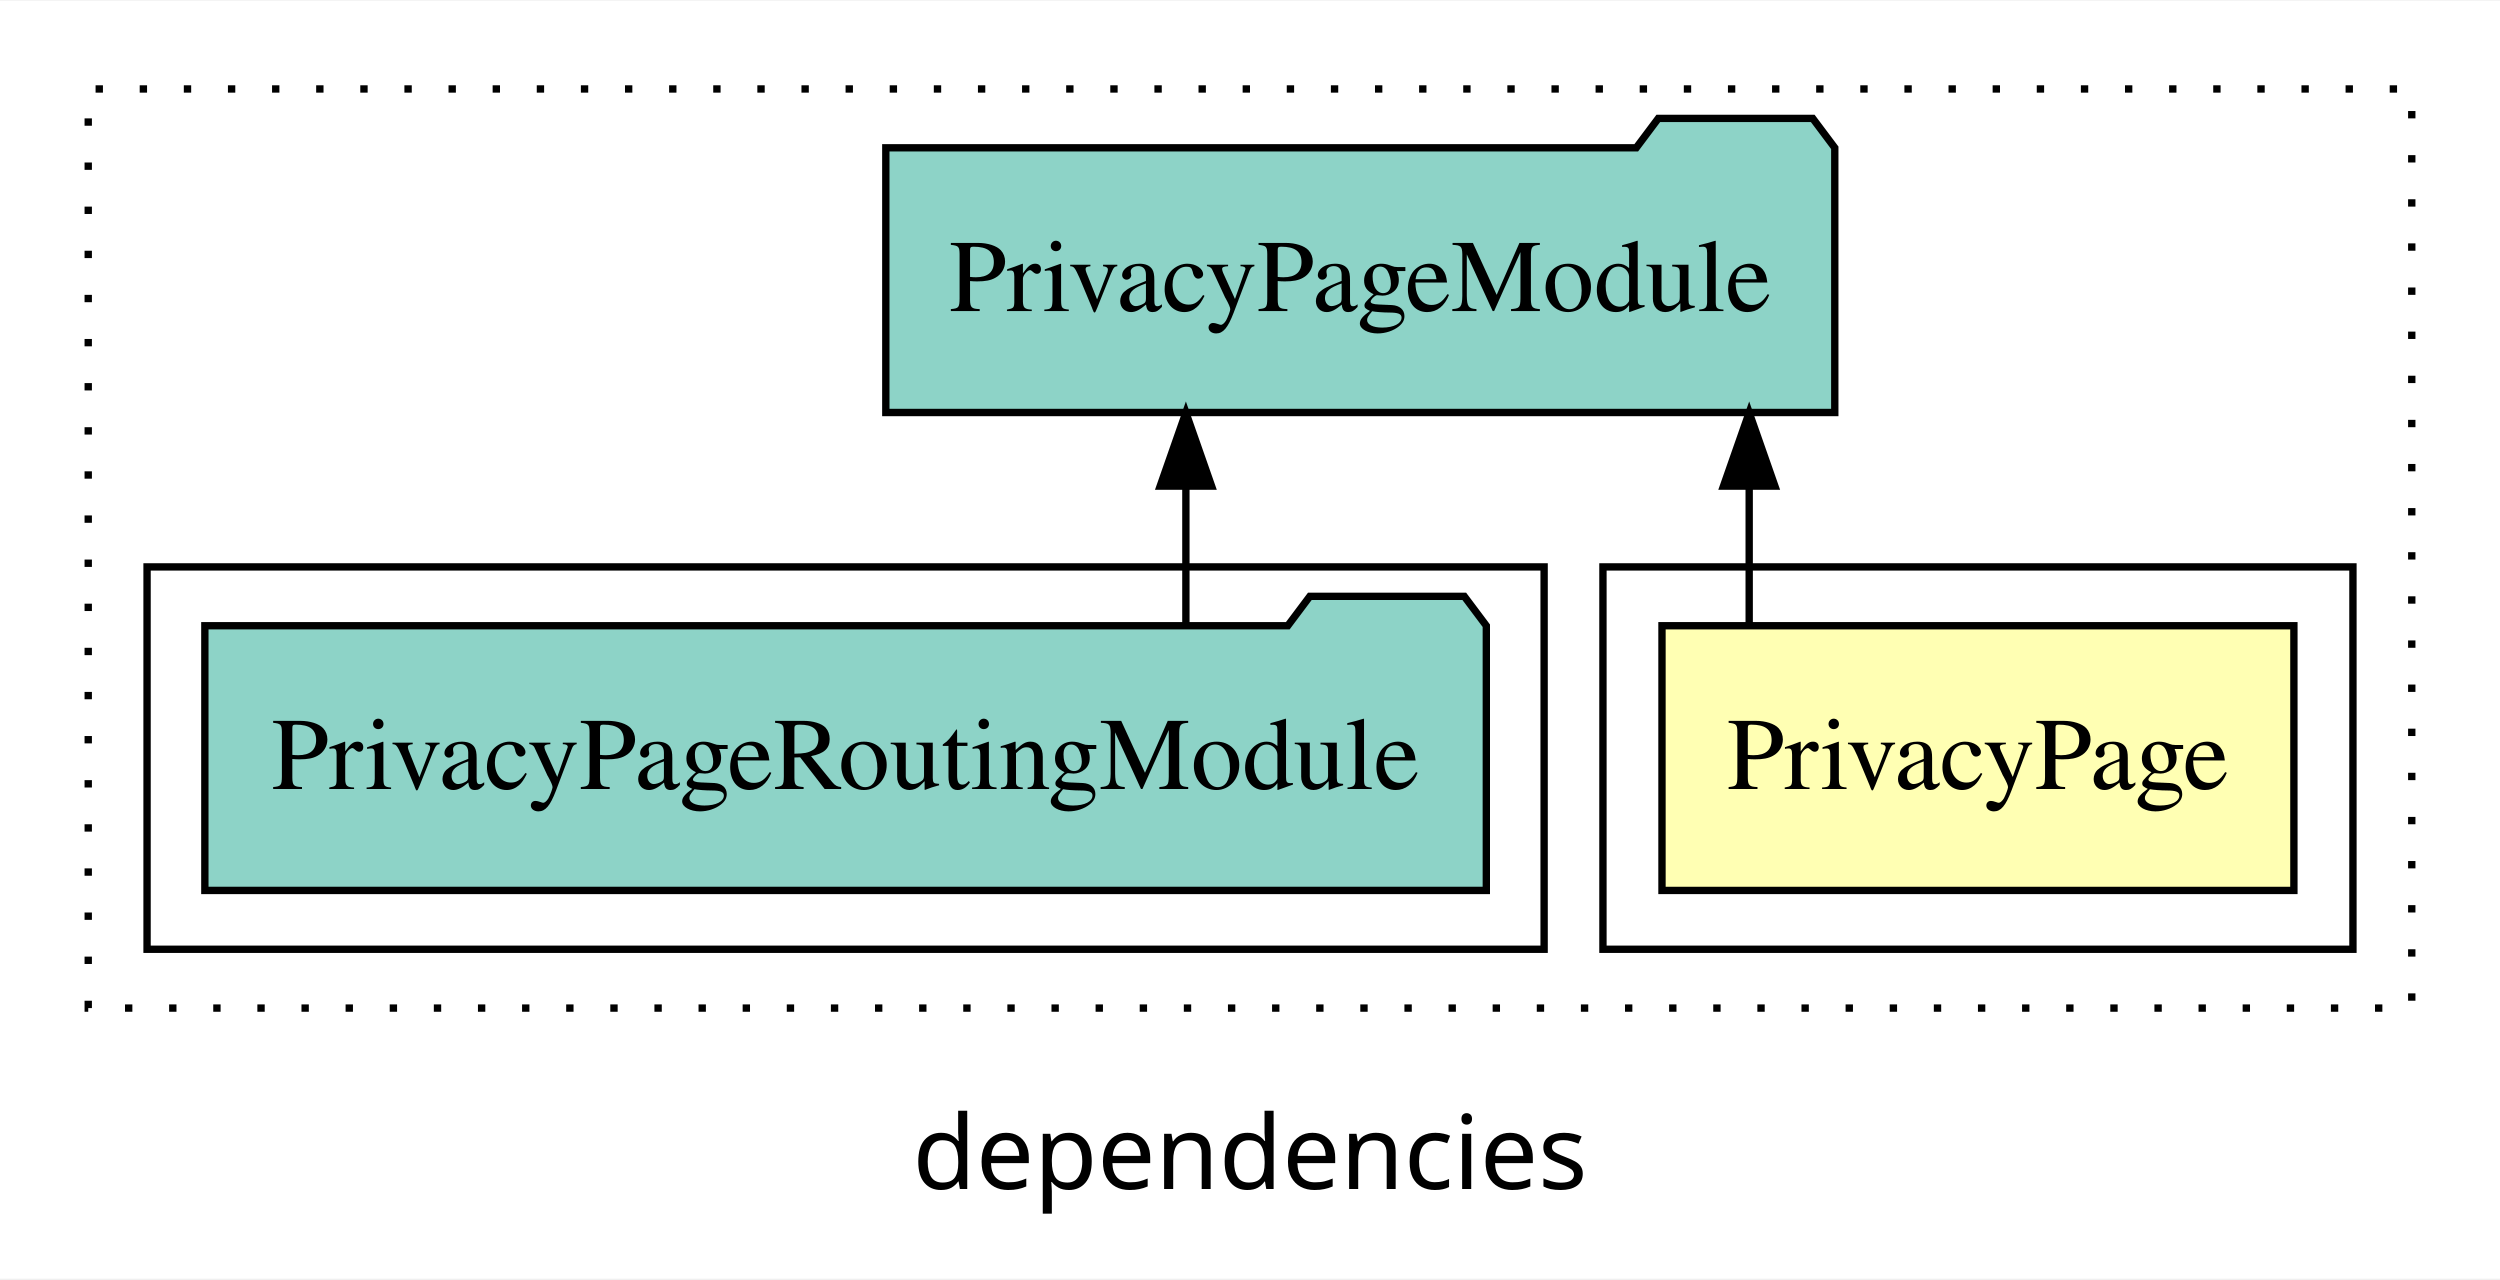
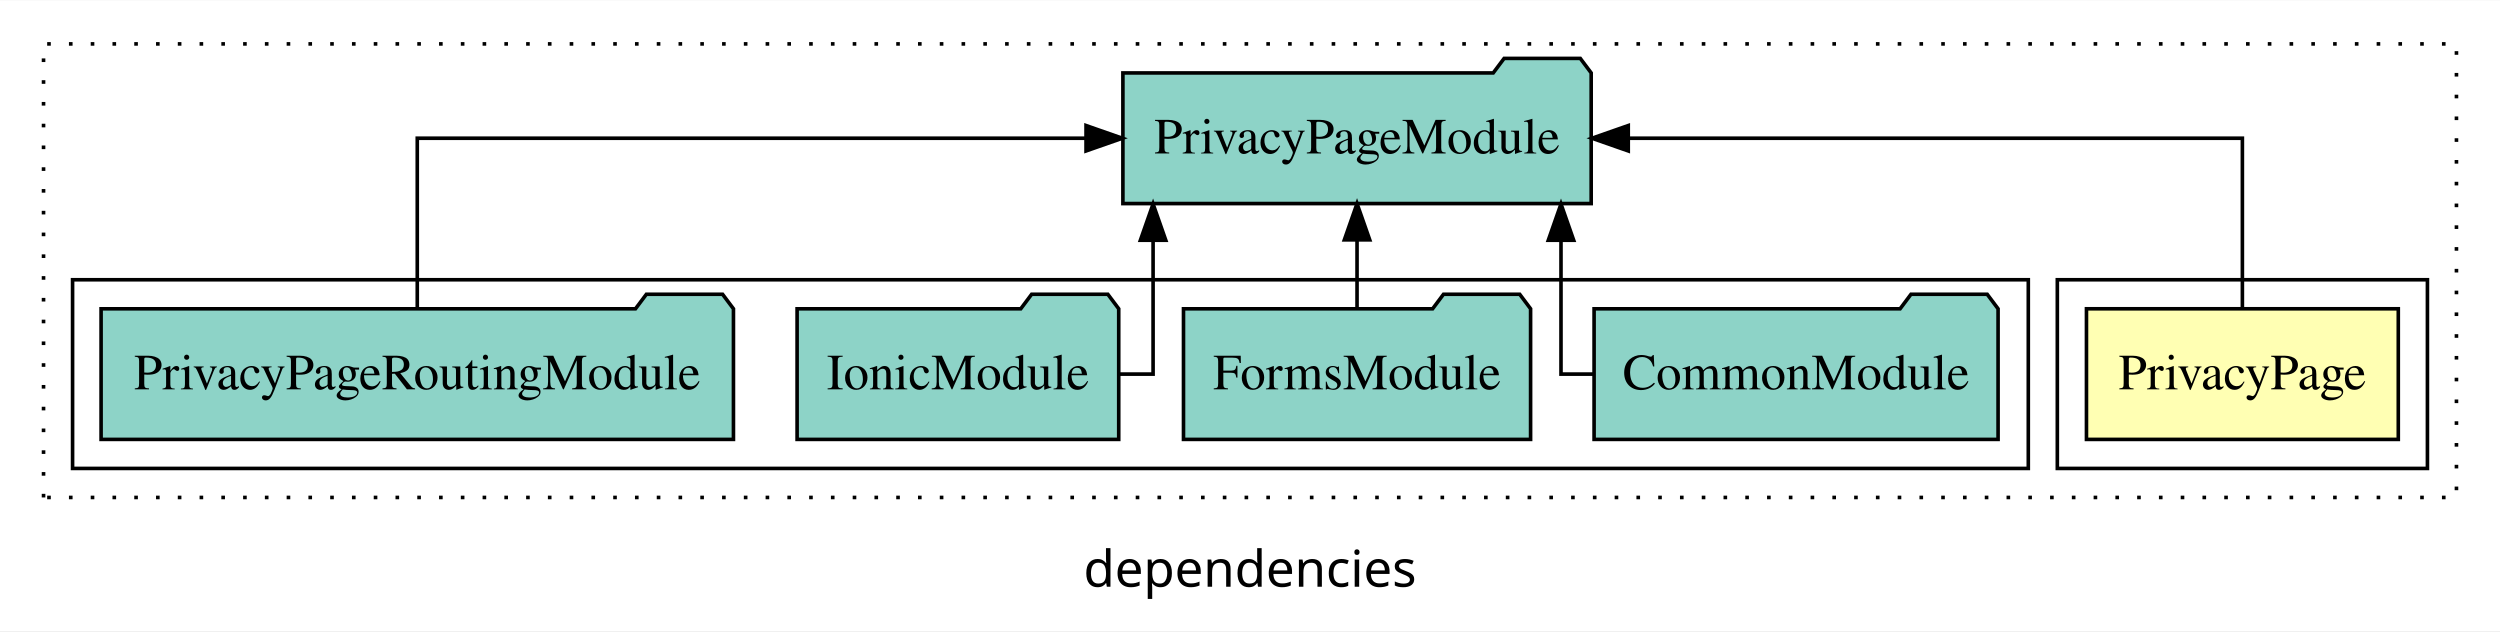
- <svg xmlns="http://www.w3.org/2000/svg" width="340pt" height="174pt" viewBox="0.00 0.00 340.00 173.80">
+ <svg xmlns="http://www.w3.org/2000/svg" width="689pt" height="174pt" viewBox="0.00 0.00 689.00 173.80">
  <g id="graph0" class="graph" transform="scale(1 1) rotate(0) translate(4 169.8)">
-     <polygon fill="white" stroke="transparent" points="-4,4 -4,-169.8 336,-169.8 336,4 -4,4" />
-     <text text-anchor="middle" x="166" y="-8.2" font-family="sans-serif" font-size="14.00">dependencies</text>
+     <polygon fill="white" stroke="transparent" points="-4,4 -4,-169.8 685,-169.8 685,4 -4,4" />
+     <text text-anchor="middle" x="340.5" y="-8.2" font-family="sans-serif" font-size="14.00">dependencies</text>
    <g id="clust1" class="cluster">
-       <polygon fill="none" stroke="black" stroke-dasharray="1,5" points="8,-32.8 8,-157.8 324,-157.8 324,-32.8 8,-32.8" />
+       <polygon fill="none" stroke="black" stroke-dasharray="1,5" points="8,-32.8 8,-157.8 673,-157.8 673,-32.8 8,-32.8" />
    </g>
    <g id="clust2" class="cluster">
-       <polygon fill="none" stroke="black" points="214,-40.8 214,-92.8 316,-92.8 316,-40.8 214,-40.8" />
+       <polygon fill="none" stroke="black" points="563,-40.8 563,-92.8 665,-92.8 665,-40.8 563,-40.8" />
    </g>
    <g id="clust4" class="cluster">
-       <polygon fill="none" stroke="black" points="16,-40.8 16,-92.8 206,-92.8 206,-40.8 16,-40.8" />
+       <polygon fill="none" stroke="black" points="16,-40.8 16,-92.8 555,-92.8 555,-40.8 16,-40.8" />
    </g>
    <g id="node1" class="node">
-       <polygon fill="#ffffb3" stroke="black" points="307.97,-84.8 222.03,-84.8 222.03,-48.8 307.97,-48.8 307.97,-84.8" />
-       <text text-anchor="middle" x="265" y="-62.6" font-family="Times,serif" font-size="14.00">PrivacyPage</text>
+       <polygon fill="#ffffb3" stroke="black" points="656.97,-84.8 571.03,-84.8 571.03,-48.8 656.97,-48.8 656.97,-84.8" />
+       <text text-anchor="middle" x="614" y="-62.6" font-family="Times,serif" font-size="14.00">PrivacyPage</text>
    </g>
    <g id="node2" class="node">
-       <polygon fill="#8dd3c7" stroke="black" points="245.53,-149.8 242.53,-153.8 221.53,-153.8 218.53,-149.8 116.47,-149.8 116.47,-113.8 245.53,-113.8 245.53,-149.8" />
-       <text text-anchor="middle" x="181" y="-127.6" font-family="Times,serif" font-size="14.00">PrivacyPageModule</text>
+       <polygon fill="#8dd3c7" stroke="black" points="434.53,-149.8 431.53,-153.8 410.53,-153.8 407.53,-149.8 305.47,-149.8 305.47,-113.8 434.53,-113.8 434.53,-149.8" />
+       <text text-anchor="middle" x="370" y="-127.6" font-family="Times,serif" font-size="14.00">PrivacyPageModule</text>
    </g>
    <g id="edge1" class="edge">
-       <path fill="none" stroke="black" d="M233.89,-84.91C233.89,-84.91 233.89,-103.79 233.89,-103.79" />
-       <polygon fill="black" stroke="black" points="230.39,-103.79 233.89,-113.79 237.39,-103.79 230.39,-103.79" />
+       <path fill="none" stroke="black" d="M614,-84.91C614,-104.14 614,-131.8 614,-131.8 614,-131.8 444.75,-131.8 444.75,-131.8" />
+       <polygon fill="black" stroke="black" points="444.75,-128.3 434.75,-131.8 444.75,-135.3 444.75,-128.3" />
    </g>
    <g id="node3" class="node">
+       <polygon fill="#8dd3c7" stroke="black" points="546.67,-84.8 543.67,-88.8 522.67,-88.8 519.67,-84.8 435.33,-84.8 435.33,-48.8 546.67,-48.8 546.67,-84.8" />
+       <text text-anchor="middle" x="491" y="-62.6" font-family="Times,serif" font-size="14.00">CommonModule</text>
+     </g>
+     <g id="edge2" class="edge">
+       <path fill="none" stroke="black" d="M435.22,-66.8C429.77,-66.8 426.21,-66.8 426.21,-66.8 426.21,-66.8 426.21,-103.69 426.21,-103.69" />
+       <polygon fill="black" stroke="black" points="422.71,-103.69 426.21,-113.69 429.71,-103.69 422.71,-103.69" />
+     </g>
+     <g id="node4" class="node">
+       <polygon fill="#8dd3c7" stroke="black" points="417.83,-84.8 414.83,-88.8 393.83,-88.8 390.83,-84.8 322.17,-84.8 322.17,-48.8 417.83,-48.8 417.83,-84.8" />
+       <text text-anchor="middle" x="370" y="-62.6" font-family="Times,serif" font-size="14.00">FormsModule</text>
+     </g>
+     <g id="edge3" class="edge">
+       <path fill="none" stroke="black" d="M370,-84.91C370,-84.91 370,-103.79 370,-103.79" />
+       <polygon fill="black" stroke="black" points="366.5,-103.79 370,-113.79 373.5,-103.79 366.5,-103.79" />
+     </g>
+     <g id="node5" class="node">
+       <polygon fill="#8dd3c7" stroke="black" points="304.32,-84.8 301.32,-88.8 280.32,-88.8 277.32,-84.8 215.68,-84.8 215.68,-48.8 304.32,-48.8 304.32,-84.8" />
+       <text text-anchor="middle" x="260" y="-62.6" font-family="Times,serif" font-size="14.00">IonicModule</text>
+     </g>
+     <g id="edge4" class="edge">
+       <path fill="none" stroke="black" d="M304.42,-66.8C309.99,-66.8 313.79,-66.8 313.79,-66.8 313.79,-66.8 313.79,-103.69 313.79,-103.69" />
+       <polygon fill="black" stroke="black" points="310.29,-103.69 313.79,-113.69 317.29,-103.69 310.29,-103.69" />
+     </g>
+     <g id="node6" class="node">
      <polygon fill="#8dd3c7" stroke="black" points="198.14,-84.8 195.14,-88.8 174.14,-88.8 171.14,-84.8 23.86,-84.8 23.86,-48.8 198.14,-48.8 198.14,-84.8" />
      <text text-anchor="middle" x="111" y="-62.6" font-family="Times,serif" font-size="14.00">PrivacyPageRoutingModule</text>
    </g>
-     <g id="edge2" class="edge">
-       <path fill="none" stroke="black" d="M157.28,-84.91C157.28,-84.91 157.28,-103.79 157.28,-103.79" />
-       <polygon fill="black" stroke="black" points="153.78,-103.79 157.28,-113.79 160.78,-103.79 153.78,-103.79" />
+     <g id="edge5" class="edge">
+       <path fill="none" stroke="black" d="M111,-84.91C111,-104.14 111,-131.8 111,-131.8 111,-131.8 295.31,-131.8 295.31,-131.8" />
+       <polygon fill="black" stroke="black" points="295.31,-135.3 305.31,-131.8 295.31,-128.3 295.31,-135.3" />
    </g>
  </g>
</svg>
